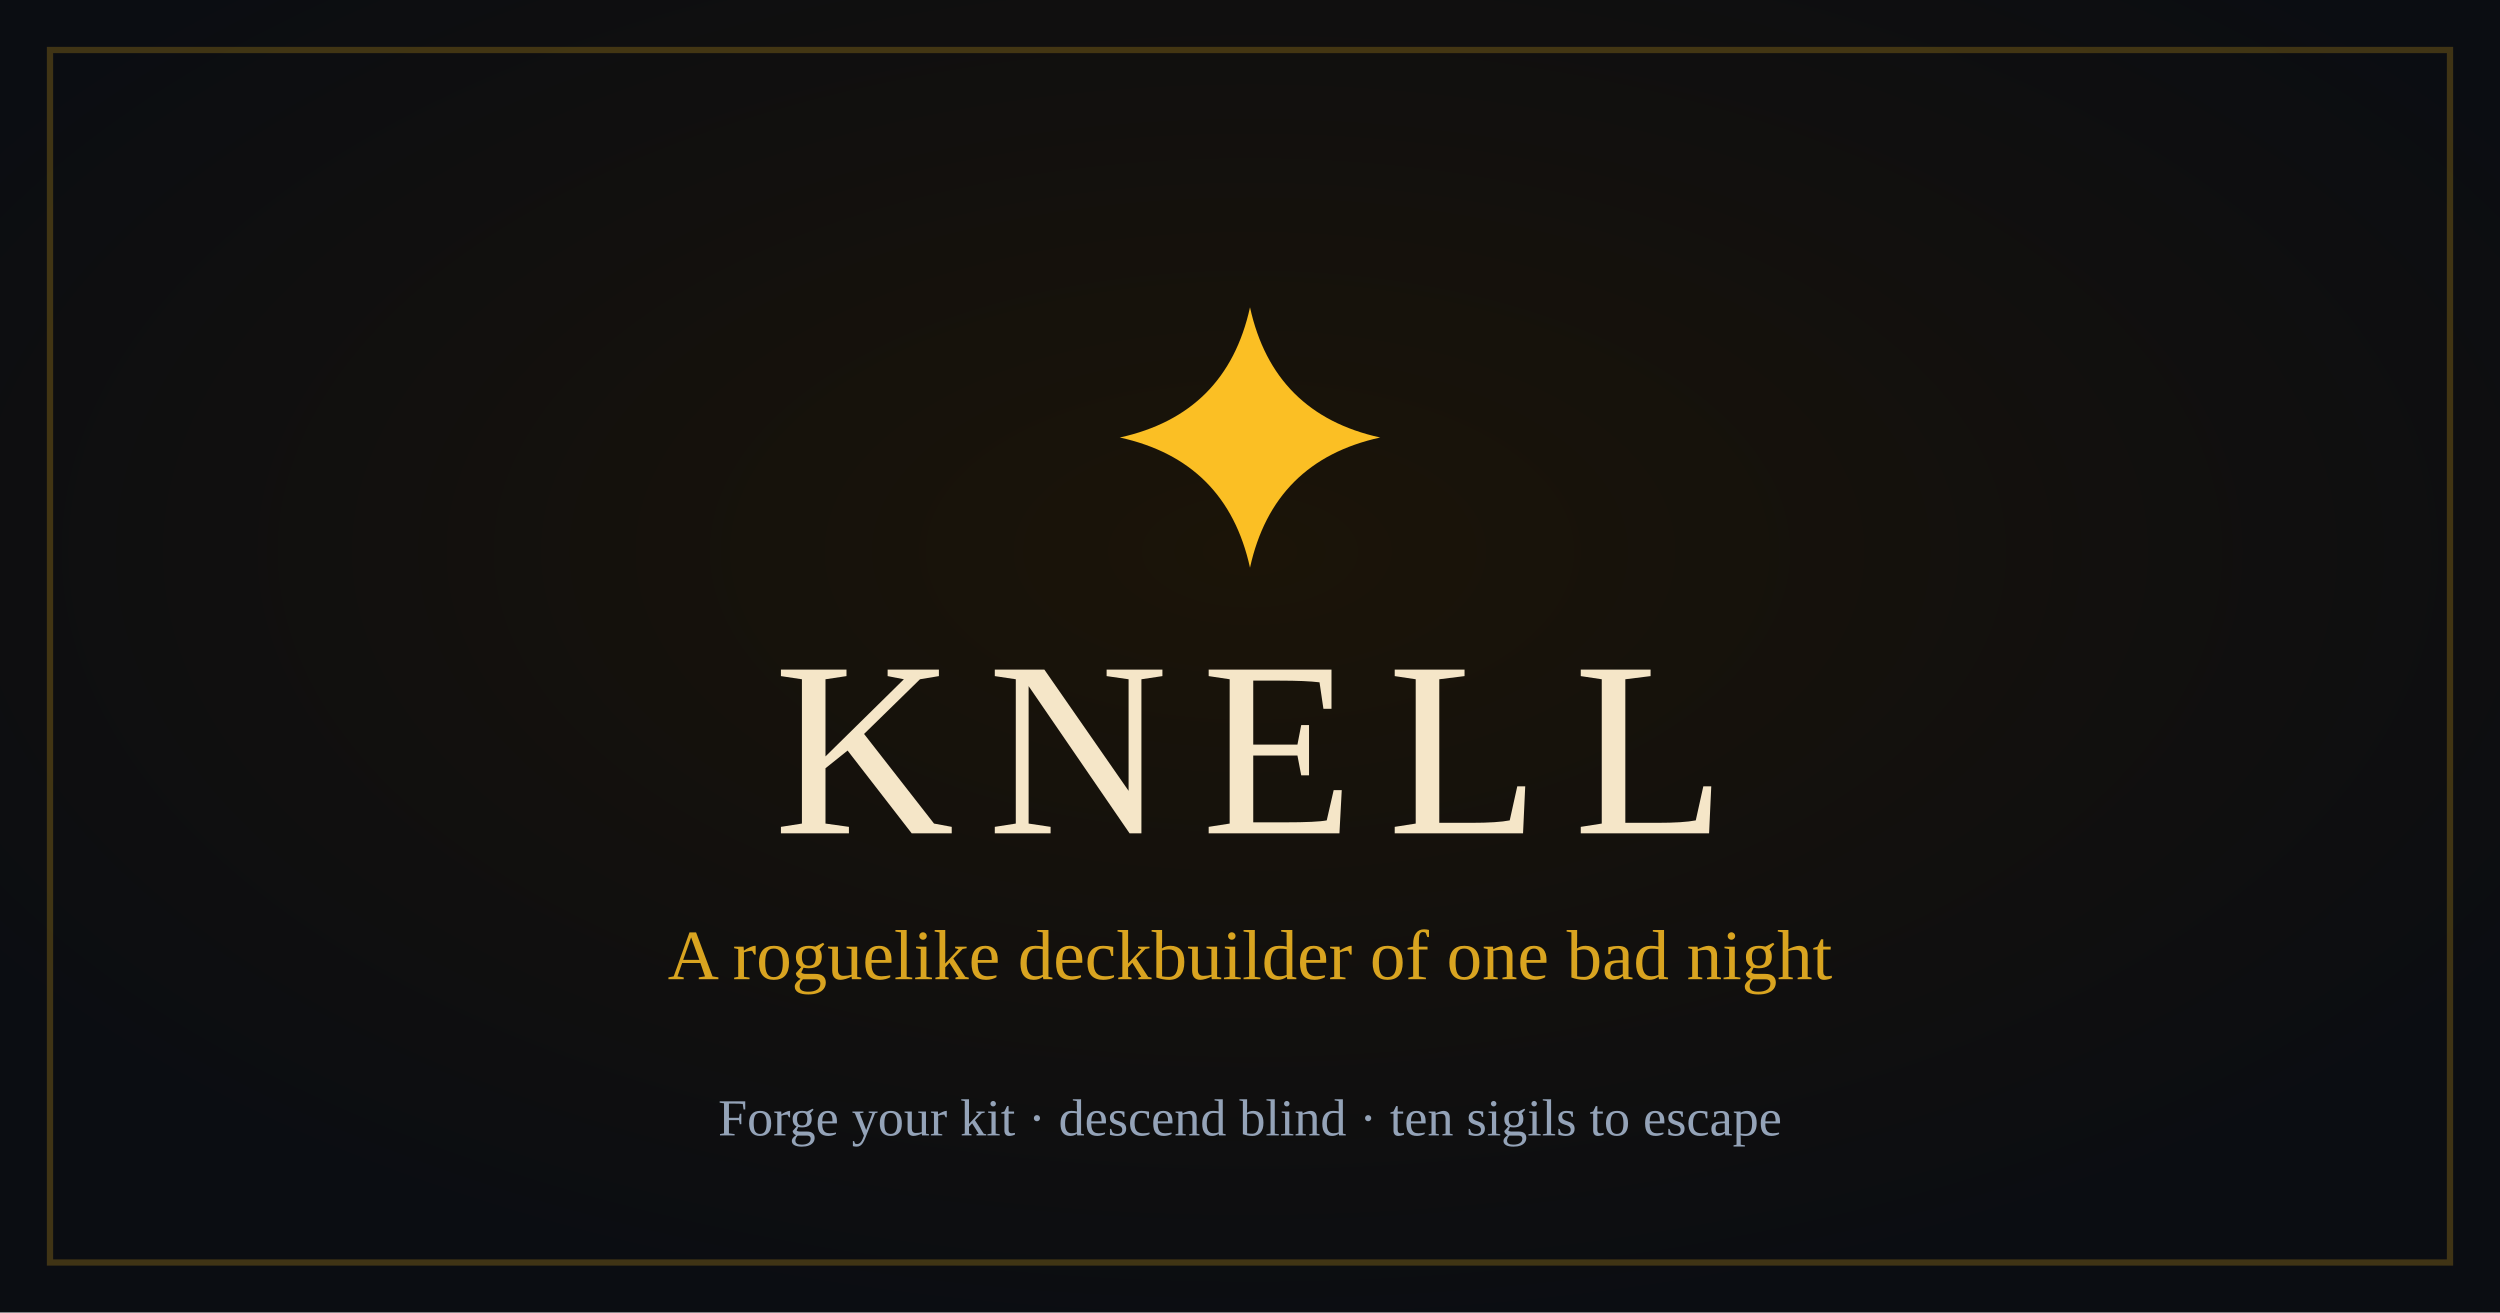
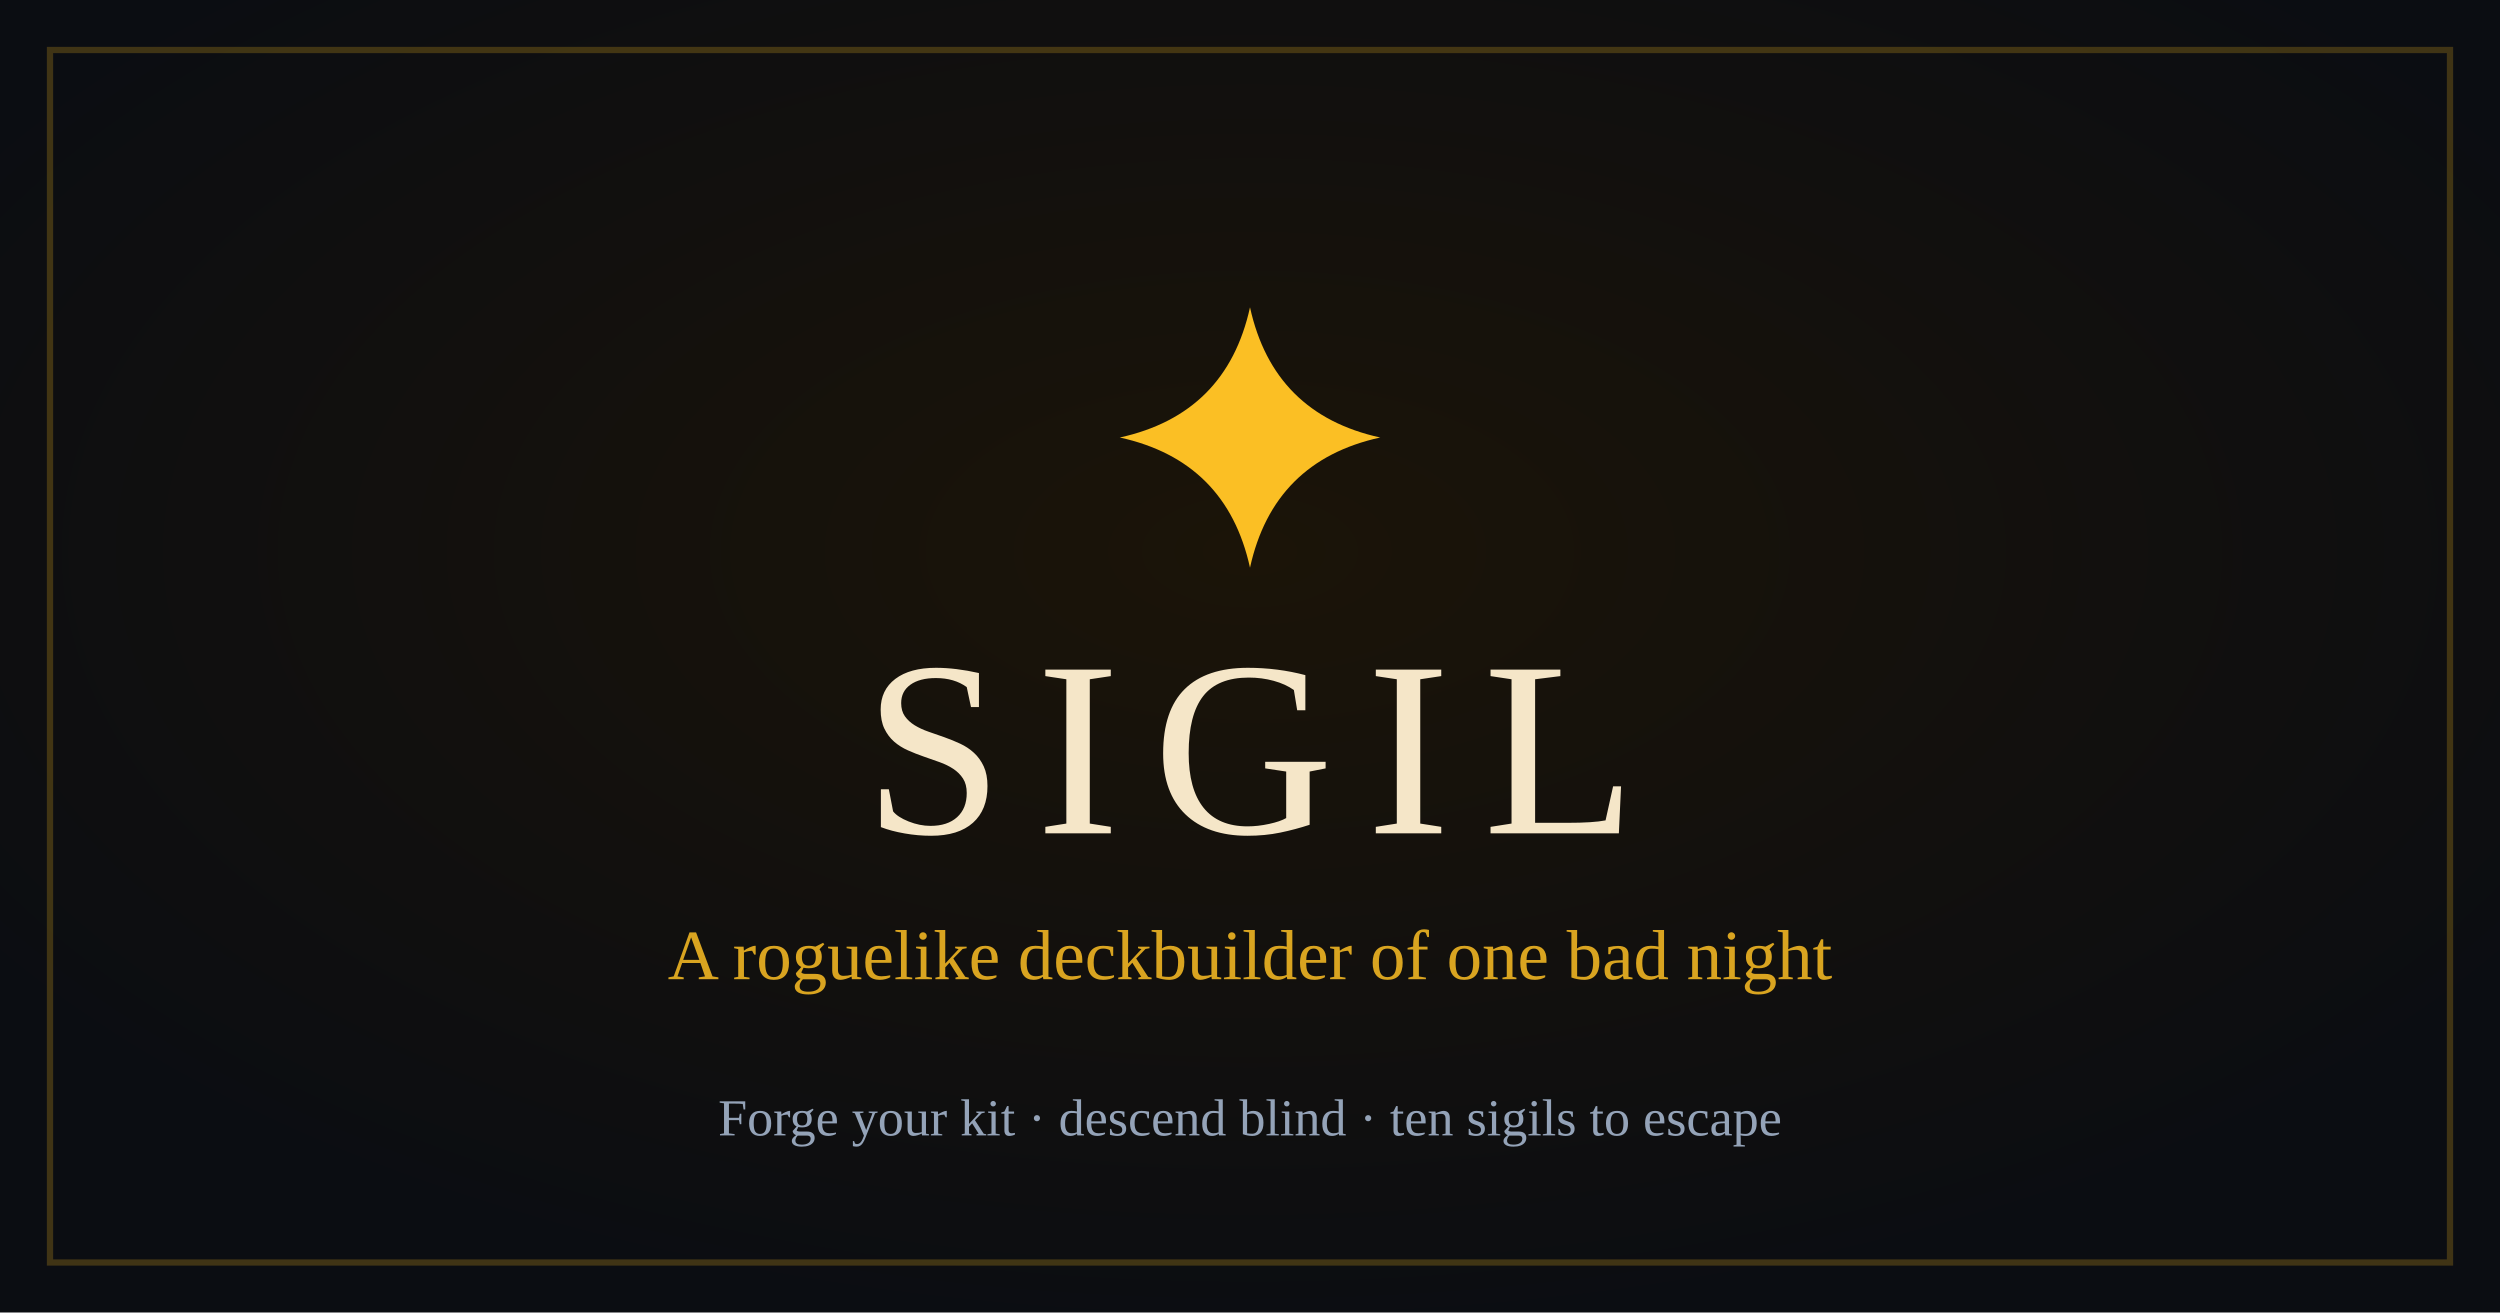
<svg xmlns="http://www.w3.org/2000/svg" viewBox="0 0 1200 630" width="1200" height="630">
  <defs>
    <radialGradient id="glow" cx="50%" cy="42%" r="60%">
      <stop offset="0%" stop-color="#1b1408" />
      <stop offset="100%" stop-color="#0b0d12" />
    </radialGradient>
  </defs>
  <rect width="1200" height="630" fill="url(#glow)" />
  <rect x="24" y="24" width="1152" height="582" fill="none" stroke="#fbbf24" stroke-opacity="0.22" stroke-width="3" />
  <g transform="translate(600 210) scale(2.5) translate(-32 -32)">
    <path d="M32 7 Q36.5 27.5 57 32 Q36.5 36.5 32 57 Q27.5 36.5 7 32 Q27.5 27.5 32 7 Z" fill="#fbbf24" />
  </g>
-   <text x="600" y="400" text-anchor="middle" font-family="Georgia, 'Times New Roman', serif" font-size="120" letter-spacing="16" fill="#f5e6c8">KNELL</text>
+   <text x="600" y="400" text-anchor="middle" font-family="Georgia, 'Times New Roman', serif" font-size="120" letter-spacing="16" fill="#f5e6c8">SIGIL</text>
  <text x="600" y="470" text-anchor="middle" font-family="Georgia, 'Times New Roman', serif" font-size="34" fill="#fbbf24" fill-opacity="0.85">A roguelike deckbuilder of one bad night</text>
  <text x="600" y="545" text-anchor="middle" font-family="Georgia, 'Times New Roman', serif" font-size="25" fill="#94a3b8">Forge your kit · descend blind · ten sigils to escape</text>
</svg>
